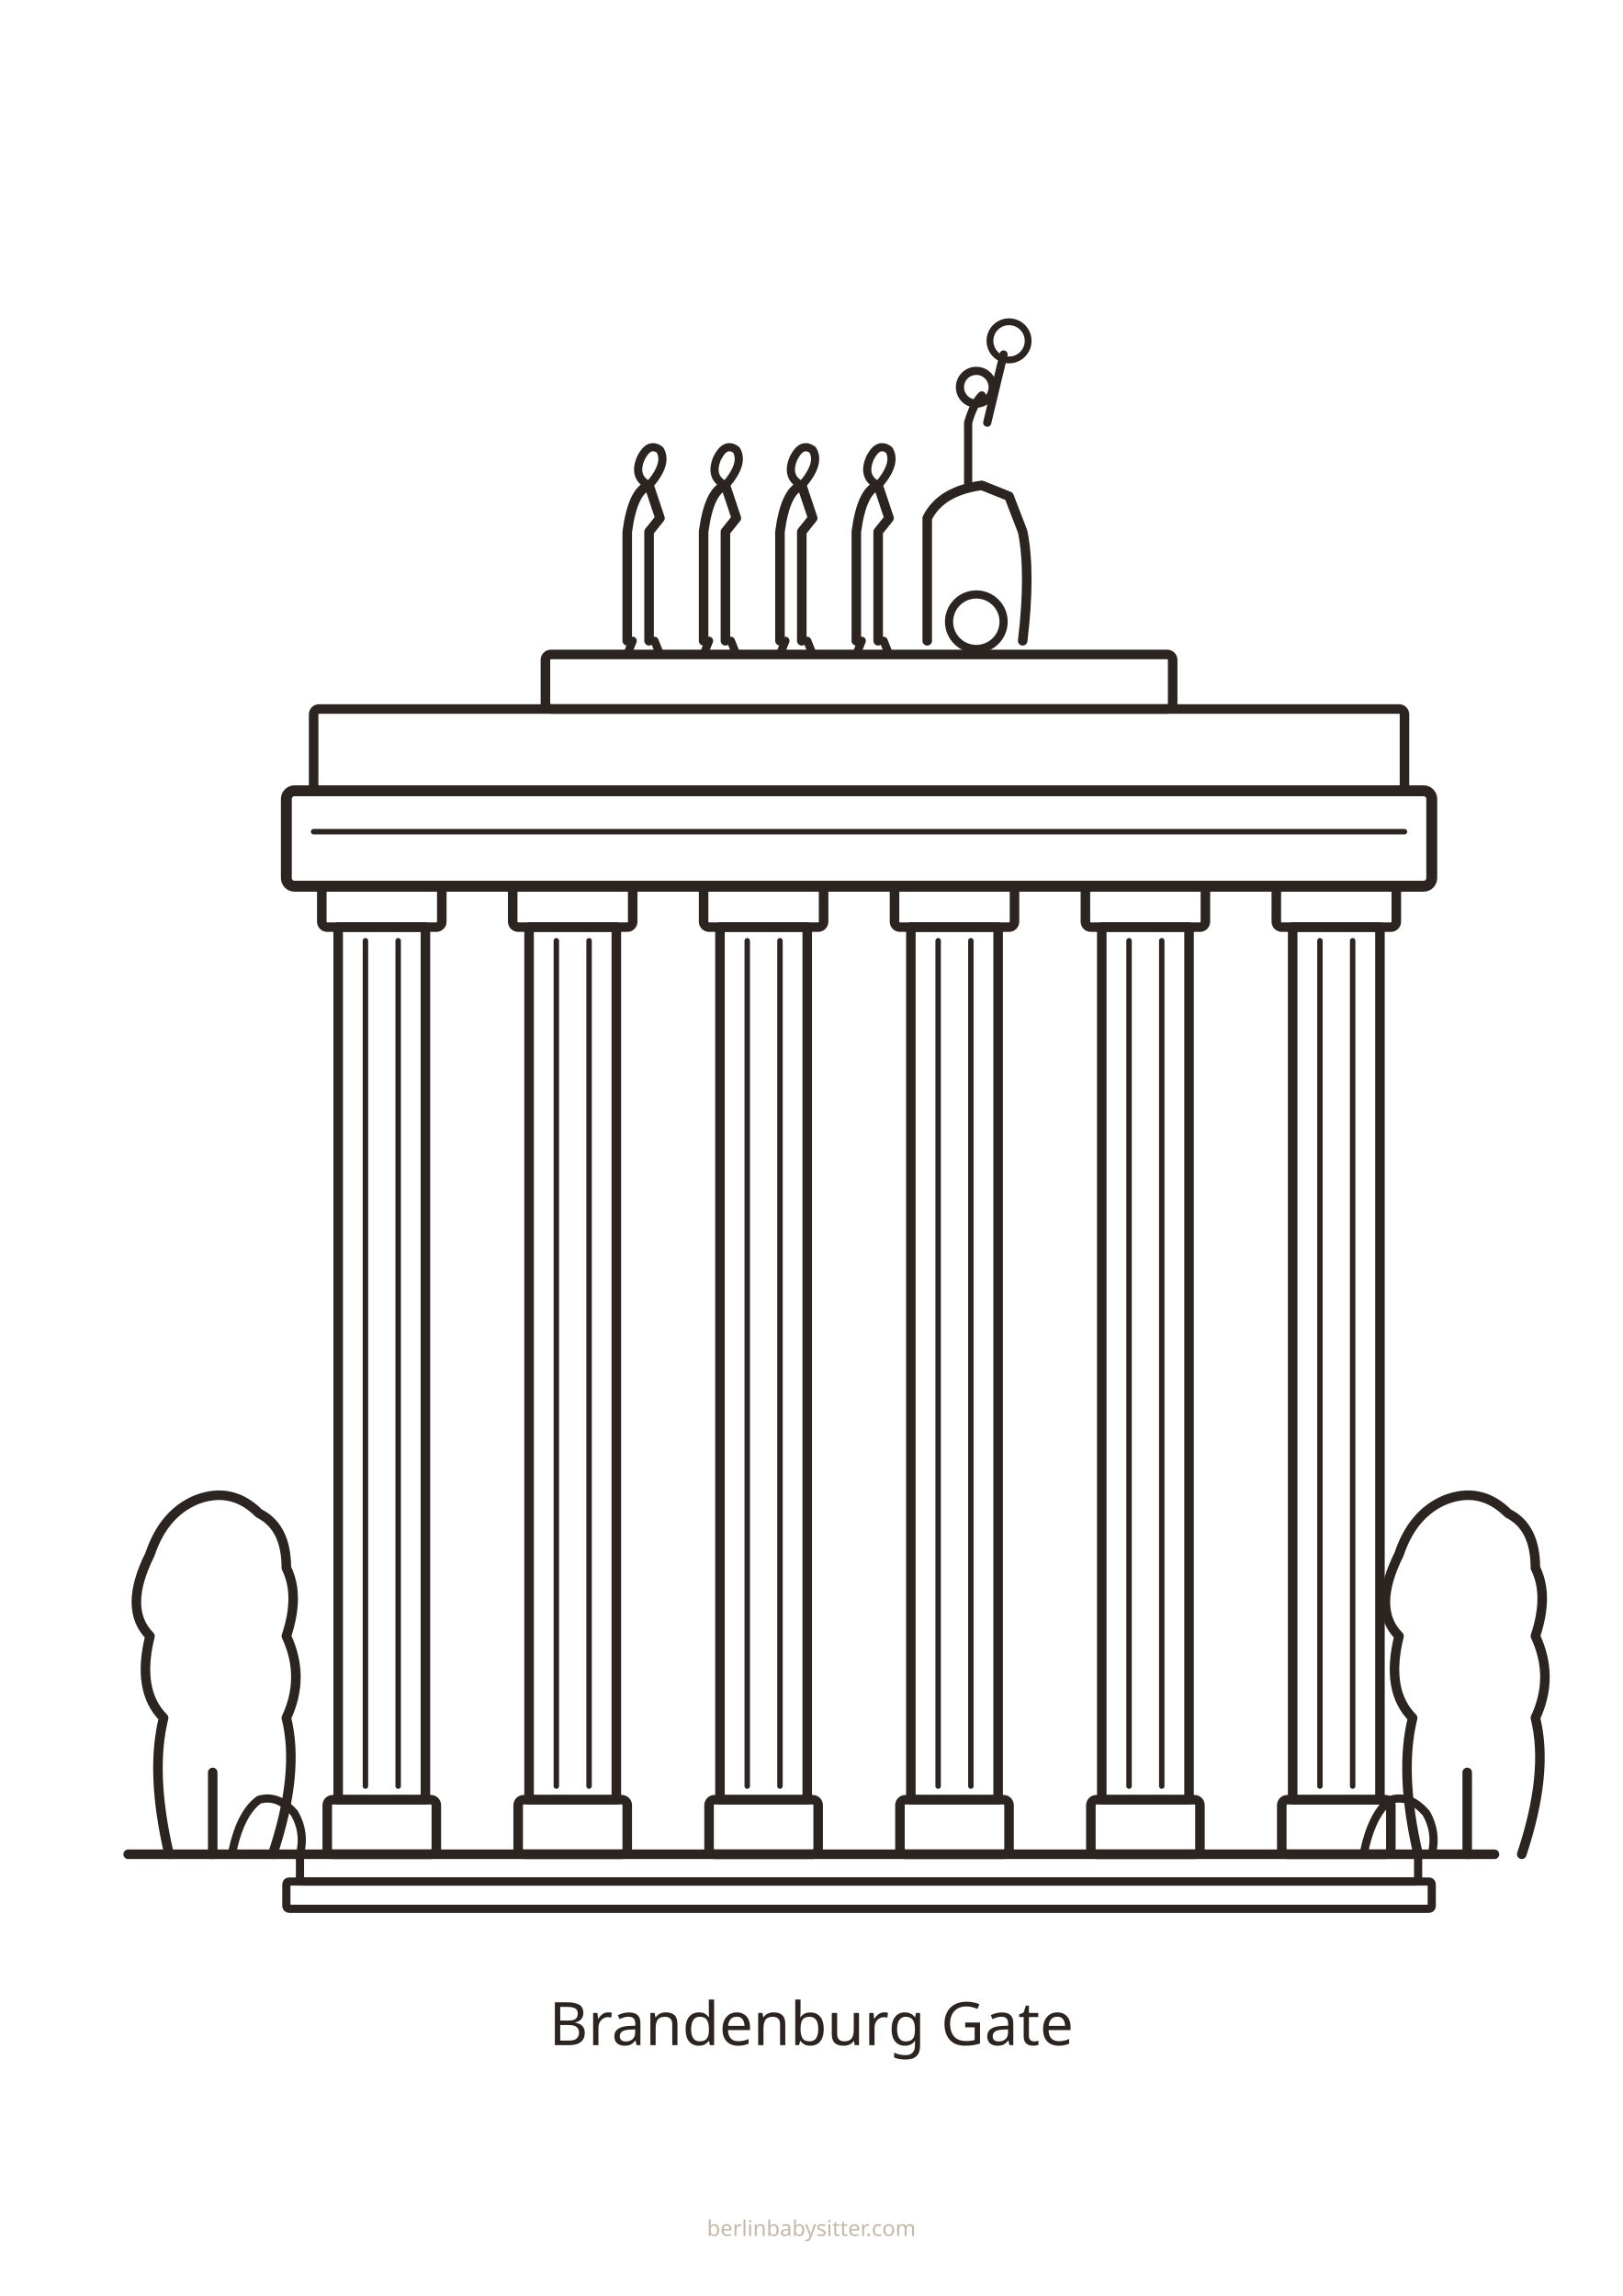
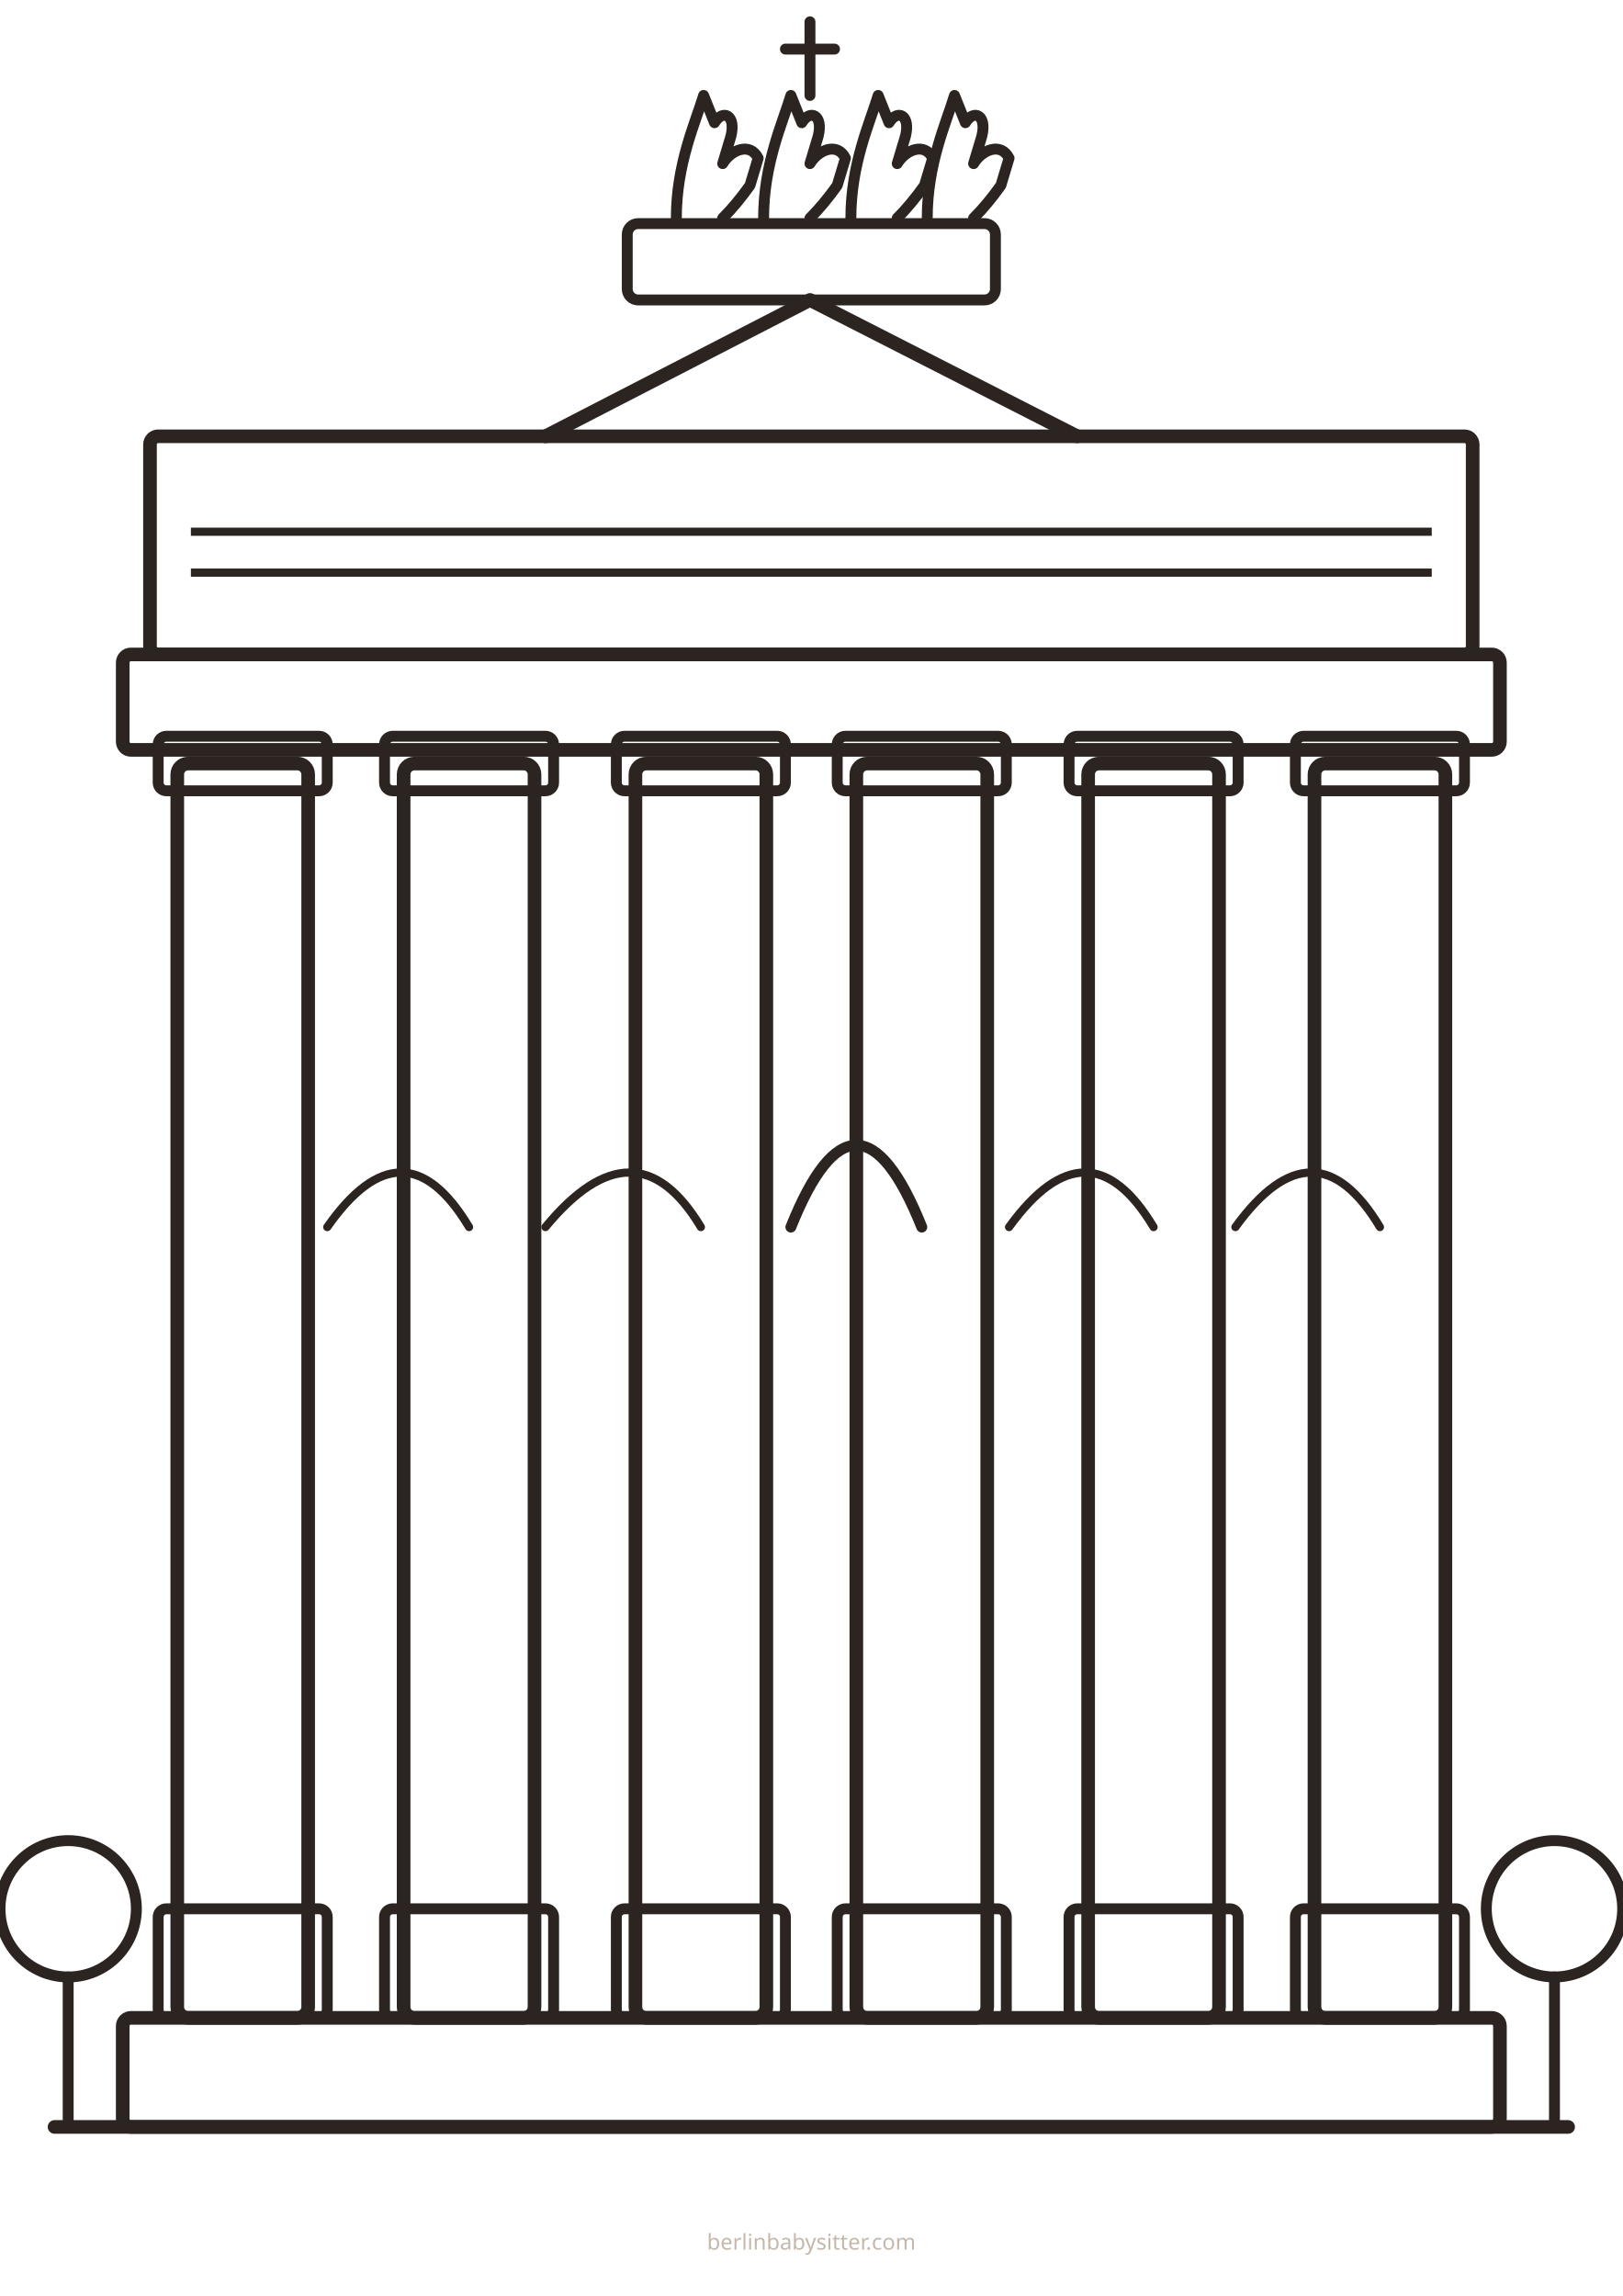
<svg xmlns="http://www.w3.org/2000/svg" viewBox="0 0 595 842" width="595" height="842" style="background: white">
-   <line x1="47" y1="680" x2="548" y2="680" stroke="#2C2420" fill="none" stroke-width="3.5" stroke-linecap="round" stroke-linejoin="round" />
-   <rect x="120" y="660" width="40" height="20" rx="2" stroke="#2C2420" fill="none" stroke-width="3.5" stroke-linecap="round" stroke-linejoin="round" />
-   <rect x="124" y="340" width="32" height="320" stroke="#2C2420" fill="none" stroke-width="3.5" stroke-linecap="round" stroke-linejoin="round" />
-   <rect x="118" y="325" width="44" height="15" rx="2" stroke="#2C2420" fill="none" stroke-width="3.5" stroke-linecap="round" stroke-linejoin="round" />
-   <line x1="134" y1="345" x2="134" y2="655" stroke="#2C2420" fill="none" stroke-width="2" stroke-linecap="round" />
-   <line x1="146" y1="345" x2="146" y2="655" stroke="#2C2420" fill="none" stroke-width="2" stroke-linecap="round" />
-   <rect x="190" y="660" width="40" height="20" rx="2" stroke="#2C2420" fill="none" stroke-width="3.5" stroke-linecap="round" stroke-linejoin="round" />
-   <rect x="194" y="340" width="32" height="320" stroke="#2C2420" fill="none" stroke-width="3.5" stroke-linecap="round" stroke-linejoin="round" />
-   <rect x="188" y="325" width="44" height="15" rx="2" stroke="#2C2420" fill="none" stroke-width="3.5" stroke-linecap="round" stroke-linejoin="round" />
-   <line x1="204" y1="345" x2="204" y2="655" stroke="#2C2420" fill="none" stroke-width="2" stroke-linecap="round" />
-   <line x1="216" y1="345" x2="216" y2="655" stroke="#2C2420" fill="none" stroke-width="2" stroke-linecap="round" />
-   <rect x="260" y="660" width="40" height="20" rx="2" stroke="#2C2420" fill="none" stroke-width="3.5" stroke-linecap="round" stroke-linejoin="round" />
-   <rect x="264" y="340" width="32" height="320" stroke="#2C2420" fill="none" stroke-width="3.5" stroke-linecap="round" stroke-linejoin="round" />
-   <rect x="258" y="325" width="44" height="15" rx="2" stroke="#2C2420" fill="none" stroke-width="3.5" stroke-linecap="round" stroke-linejoin="round" />
-   <line x1="274" y1="345" x2="274" y2="655" stroke="#2C2420" fill="none" stroke-width="2" stroke-linecap="round" />
-   <line x1="286" y1="345" x2="286" y2="655" stroke="#2C2420" fill="none" stroke-width="2" stroke-linecap="round" />
-   <rect x="330" y="660" width="40" height="20" rx="2" stroke="#2C2420" fill="none" stroke-width="3.5" stroke-linecap="round" stroke-linejoin="round" />
-   <rect x="334" y="340" width="32" height="320" stroke="#2C2420" fill="none" stroke-width="3.5" stroke-linecap="round" stroke-linejoin="round" />
-   <rect x="328" y="325" width="44" height="15" rx="2" stroke="#2C2420" fill="none" stroke-width="3.5" stroke-linecap="round" stroke-linejoin="round" />
-   <line x1="344" y1="345" x2="344" y2="655" stroke="#2C2420" fill="none" stroke-width="2" stroke-linecap="round" />
-   <line x1="356" y1="345" x2="356" y2="655" stroke="#2C2420" fill="none" stroke-width="2" stroke-linecap="round" />
-   <rect x="400" y="660" width="40" height="20" rx="2" stroke="#2C2420" fill="none" stroke-width="3.5" stroke-linecap="round" stroke-linejoin="round" />
-   <rect x="404" y="340" width="32" height="320" stroke="#2C2420" fill="none" stroke-width="3.5" stroke-linecap="round" stroke-linejoin="round" />
-   <rect x="398" y="325" width="44" height="15" rx="2" stroke="#2C2420" fill="none" stroke-width="3.5" stroke-linecap="round" stroke-linejoin="round" />
-   <line x1="414" y1="345" x2="414" y2="655" stroke="#2C2420" fill="none" stroke-width="2" stroke-linecap="round" />
-   <line x1="426" y1="345" x2="426" y2="655" stroke="#2C2420" fill="none" stroke-width="2" stroke-linecap="round" />
-   <rect x="470" y="660" width="40" height="20" rx="2" stroke="#2C2420" fill="none" stroke-width="3.5" stroke-linecap="round" stroke-linejoin="round" />
-   <rect x="474" y="340" width="32" height="320" stroke="#2C2420" fill="none" stroke-width="3.5" stroke-linecap="round" stroke-linejoin="round" />
-   <rect x="468" y="325" width="44" height="15" rx="2" stroke="#2C2420" fill="none" stroke-width="3.5" stroke-linecap="round" stroke-linejoin="round" />
-   <line x1="484" y1="345" x2="484" y2="655" stroke="#2C2420" fill="none" stroke-width="2" stroke-linecap="round" />
-   <line x1="496" y1="345" x2="496" y2="655" stroke="#2C2420" fill="none" stroke-width="2" stroke-linecap="round" />
-   <rect x="105" y="290" width="420" height="35" rx="3" stroke="#2C2420" fill="none" stroke-width="4" stroke-linecap="round" stroke-linejoin="round" />
-   <line x1="115" y1="305" x2="515" y2="305" stroke="#2C2420" fill="none" stroke-width="2" stroke-linecap="round" />
-   <rect x="115" y="260" width="400" height="30" rx="2" stroke="#2C2420" fill="none" stroke-width="3.5" stroke-linecap="round" stroke-linejoin="round" />
-   <rect x="200" y="240" width="230" height="20" rx="2" stroke="#2C2420" fill="none" stroke-width="3.5" stroke-linecap="round" stroke-linejoin="round" />
-   <path d="M230,235 L230,195 Q232,180 238,178 L242,190 L238,195 L238,235" stroke="#2C2420" fill="none" stroke-width="3.5" stroke-linecap="round" stroke-linejoin="round" />
-   <path d="M238,178 Q245,170 242,165 Q238,162 235,168 Q232,175 238,178" stroke="#2C2420" fill="none" stroke-width="3" stroke-linecap="round" stroke-linejoin="round" />
-   <line x1="232" y1="235" x2="230" y2="240" stroke="#2C2420" fill="none" stroke-width="3" stroke-linecap="round" />
-   <line x1="240" y1="235" x2="242" y2="240" stroke="#2C2420" fill="none" stroke-width="3" stroke-linecap="round" />
-   <path d="M258,235 L258,195 Q260,180 266,178 L270,190 L266,195 L266,235" stroke="#2C2420" fill="none" stroke-width="3.5" stroke-linecap="round" stroke-linejoin="round" />
-   <path d="M266,178 Q273,170 270,165 Q266,162 263,168 Q260,175 266,178" stroke="#2C2420" fill="none" stroke-width="3" stroke-linecap="round" stroke-linejoin="round" />
-   <line x1="260" y1="235" x2="258" y2="240" stroke="#2C2420" fill="none" stroke-width="3" stroke-linecap="round" />
-   <line x1="268" y1="235" x2="270" y2="240" stroke="#2C2420" fill="none" stroke-width="3" stroke-linecap="round" />
-   <path d="M286,235 L286,195 Q288,180 294,178 L298,190 L294,195 L294,235" stroke="#2C2420" fill="none" stroke-width="3.5" stroke-linecap="round" stroke-linejoin="round" />
-   <path d="M294,178 Q301,170 298,165 Q294,162 291,168 Q288,175 294,178" stroke="#2C2420" fill="none" stroke-width="3" stroke-linecap="round" stroke-linejoin="round" />
-   <line x1="288" y1="235" x2="286" y2="240" stroke="#2C2420" fill="none" stroke-width="3" stroke-linecap="round" />
-   <line x1="296" y1="235" x2="298" y2="240" stroke="#2C2420" fill="none" stroke-width="3" stroke-linecap="round" />
-   <path d="M314,235 L314,195 Q316,180 322,178 L326,190 L322,195 L322,235" stroke="#2C2420" fill="none" stroke-width="3.5" stroke-linecap="round" stroke-linejoin="round" />
-   <path d="M322,178 Q329,170 326,165 Q322,162 319,168 Q316,175 322,178" stroke="#2C2420" fill="none" stroke-width="3" stroke-linecap="round" stroke-linejoin="round" />
-   <line x1="316" y1="235" x2="314" y2="240" stroke="#2C2420" fill="none" stroke-width="3" stroke-linecap="round" />
-   <line x1="324" y1="235" x2="326" y2="240" stroke="#2C2420" fill="none" stroke-width="3" stroke-linecap="round" />
-   <path d="M340,235 L340,190 Q345,180 360,178 L370,182 L375,195 Q378,210 375,235" stroke="#2C2420" fill="none" stroke-width="3.5" stroke-linecap="round" stroke-linejoin="round" />
-   <circle cx="358" cy="228" r="10" stroke="#2C2420" fill="none" stroke-width="3" stroke-linecap="round" stroke-linejoin="round" />
-   <path d="M355,178 L355,155 Q357,148 360,145" stroke="#2C2420" fill="none" stroke-width="3" stroke-linecap="round" stroke-linejoin="round" />
-   <circle cx="358" cy="142" r="6" stroke="#2C2420" fill="none" stroke-width="3" stroke-linecap="round" stroke-linejoin="round" />
-   <line x1="362" y1="155" x2="368" y2="130" stroke="#2C2420" fill="none" stroke-width="3" stroke-linecap="round" />
-   <circle cx="370" cy="125" r="7" stroke="#2C2420" fill="none" stroke-width="2.5" stroke-linecap="round" stroke-linejoin="round" />
-   <path d="M62,680 Q55,650 60,630 Q50,620 55,600 Q45,590 55,570 Q60,555 72,550 Q85,545 95,555 Q105,560 105,575 Q110,585 105,600 Q112,615 105,630 Q110,650 100,680" stroke="#2C2420" fill="none" stroke-width="3.5" stroke-linecap="round" stroke-linejoin="round" />
-   <line x1="78" y1="680" x2="78" y2="650" stroke="#2C2420" fill="none" stroke-width="3.5" stroke-linecap="round" />
-   <path d="M520,680 Q513,650 518,630 Q508,620 513,600 Q503,590 513,570 Q518,555 530,550 Q543,545 553,555 Q563,560 563,575 Q568,585 563,600 Q570,615 563,630 Q568,650 558,680" stroke="#2C2420" fill="none" stroke-width="3.5" stroke-linecap="round" stroke-linejoin="round" />
-   <line x1="538" y1="680" x2="538" y2="650" stroke="#2C2420" fill="none" stroke-width="3.5" stroke-linecap="round" />
-   <path d="M85,680 Q88,665 95,660 Q102,658 108,665 Q112,672 110,680" stroke="#2C2420" fill="none" stroke-width="3" stroke-linecap="round" stroke-linejoin="round" />
-   <path d="M500,680 Q503,665 510,660 Q517,658 523,665 Q527,672 525,680" stroke="#2C2420" fill="none" stroke-width="3" stroke-linecap="round" stroke-linejoin="round" />
-   <rect x="110" y="680" width="410" height="10" rx="1" stroke="#2C2420" fill="none" stroke-width="3" stroke-linecap="round" stroke-linejoin="round" />
-   <rect x="105" y="690" width="420" height="10" rx="1" stroke="#2C2420" fill="none" stroke-width="3" stroke-linecap="round" stroke-linejoin="round" />
-   <text x="297.5" y="750" text-anchor="middle" font-family="sans-serif" font-size="22" fill="#2C2420" stroke="none">Brandenburg Gate</text>
-   <text x="297.5" y="820" text-anchor="middle" font-family="sans-serif" font-size="8" fill="#C4B8AB">berlinbabysitter.com</text>
+   <line x1="20" y1="780" x2="575" y2="780" stroke="#2C2420" fill="none" stroke-width="5" stroke-linecap="round" />
+   <rect x="45" y="740" width="505" height="40" rx="3" stroke="#2C2420" fill="none" stroke-width="5" stroke-linecap="round" stroke-linejoin="round" />
+   <rect x="65" y="280" width="48" height="460" rx="4" stroke="#2C2420" fill="none" stroke-width="5" />
+   <rect x="58" y="700" width="62" height="40" rx="3" stroke="#2C2420" fill="none" stroke-width="4" />
+   <rect x="58" y="270" width="62" height="20" rx="3" stroke="#2C2420" fill="none" stroke-width="4" />
+   <rect x="148" y="280" width="48" height="460" rx="4" stroke="#2C2420" fill="none" stroke-width="5" />
+   <rect x="141" y="700" width="62" height="40" rx="3" stroke="#2C2420" fill="none" stroke-width="4" />
+   <rect x="141" y="270" width="62" height="20" rx="3" stroke="#2C2420" fill="none" stroke-width="4" />
+   <rect x="233" y="280" width="48" height="460" rx="4" stroke="#2C2420" fill="none" stroke-width="5" />
+   <rect x="226" y="700" width="62" height="40" rx="3" stroke="#2C2420" fill="none" stroke-width="4" />
+   <rect x="226" y="270" width="62" height="20" rx="3" stroke="#2C2420" fill="none" stroke-width="4" />
+   <rect x="314" y="280" width="48" height="460" rx="4" stroke="#2C2420" fill="none" stroke-width="5" />
+   <rect x="307" y="700" width="62" height="40" rx="3" stroke="#2C2420" fill="none" stroke-width="4" />
+   <rect x="307" y="270" width="62" height="20" rx="3" stroke="#2C2420" fill="none" stroke-width="4" />
+   <rect x="399" y="280" width="48" height="460" rx="4" stroke="#2C2420" fill="none" stroke-width="5" />
+   <rect x="392" y="700" width="62" height="40" rx="3" stroke="#2C2420" fill="none" stroke-width="4" />
+   <rect x="392" y="270" width="62" height="20" rx="3" stroke="#2C2420" fill="none" stroke-width="4" />
+   <rect x="482" y="280" width="48" height="460" rx="4" stroke="#2C2420" fill="none" stroke-width="5" />
+   <rect x="475" y="700" width="62" height="40" rx="3" stroke="#2C2420" fill="none" stroke-width="4" />
+   <rect x="475" y="270" width="62" height="20" rx="3" stroke="#2C2420" fill="none" stroke-width="4" />
+   <rect x="45" y="240" width="505" height="35" rx="3" stroke="#2C2420" fill="none" stroke-width="5" />
+   <rect x="55" y="160" width="485" height="80" rx="3" stroke="#2C2420" fill="none" stroke-width="5" />
+   <line x1="70" y1="195" x2="525" y2="195" stroke="#2C2420" fill="none" stroke-width="3" />
+   <line x1="70" y1="210" x2="525" y2="210" stroke="#2C2420" fill="none" stroke-width="3" />
+   <path d="M200 160 L297 110 L395 160" stroke="#2C2420" fill="none" stroke-width="5" stroke-linecap="round" stroke-linejoin="round" />
+   <rect x="230" y="82" width="135" height="28" rx="4" stroke="#2C2420" fill="none" stroke-width="4" />
+   <path d="M248 80 C248 60, 255 45, 258 35 L262 45 C265 40, 270 42, 268 50 L265 60 C268 55, 275 52, 278 58 L275 68 Q270 75, 265 80" stroke="#2C2420" fill="none" stroke-width="4" stroke-linecap="round" stroke-linejoin="round" />
+   <path d="M280 80 C280 60, 287 45, 290 35 L294 45 C297 40, 302 42, 300 50 L297 60 C300 55, 307 52, 310 58 L307 68 Q302 75, 297 80" stroke="#2C2420" fill="none" stroke-width="4" stroke-linecap="round" stroke-linejoin="round" />
+   <path d="M312 80 C312 60, 319 45, 322 35 L326 45 C329 40, 334 42, 332 50 L329 60 C332 55, 339 52, 342 58 L339 68 Q334 75, 329 80" stroke="#2C2420" fill="none" stroke-width="4" stroke-linecap="round" stroke-linejoin="round" />
+   <path d="M340 80 C340 60, 347 45, 350 35 L354 45 C357 40, 362 42, 360 50 L357 60 C360 55, 367 52, 370 58 L367 68 Q362 75, 357 80" stroke="#2C2420" fill="none" stroke-width="4" stroke-linecap="round" stroke-linejoin="round" />
+   <line x1="297" y1="35" x2="297" y2="8" stroke="#2C2420" fill="none" stroke-width="4" stroke-linecap="round" />
+   <line x1="288" y1="18" x2="306" y2="18" stroke="#2C2420" fill="none" stroke-width="4" stroke-linecap="round" />
+   <path d="M120 450 Q148 410, 172 450" stroke="#2C2420" fill="none" stroke-width="3" stroke-linecap="round" />
+   <path d="M200 450 Q233 410, 257 450" stroke="#2C2420" fill="none" stroke-width="3" stroke-linecap="round" />
+   <path d="M290 450 Q314 390, 338 450" stroke="#2C2420" fill="none" stroke-width="4" stroke-linecap="round" />
+   <path d="M370 450 Q399 410, 423 450" stroke="#2C2420" fill="none" stroke-width="3" stroke-linecap="round" />
+   <path d="M453 450 Q482 410, 506 450" stroke="#2C2420" fill="none" stroke-width="3" stroke-linecap="round" />
+   <circle cx="25" cy="700" r="25" stroke="#2C2420" fill="none" stroke-width="4" />
+   <line x1="25" y1="725" x2="25" y2="780" stroke="#2C2420" fill="none" stroke-width="4" stroke-linecap="round" />
+   <circle cx="570" cy="700" r="25" stroke="#2C2420" fill="none" stroke-width="4" />
+   <line x1="570" y1="725" x2="570" y2="780" stroke="#2C2420" fill="none" stroke-width="4" stroke-linecap="round" />
+   <text x="297.5" y="825" text-anchor="middle" font-family="sans-serif" font-size="8" fill="#C4B8AB">berlinbabysitter.com</text>
</svg>
